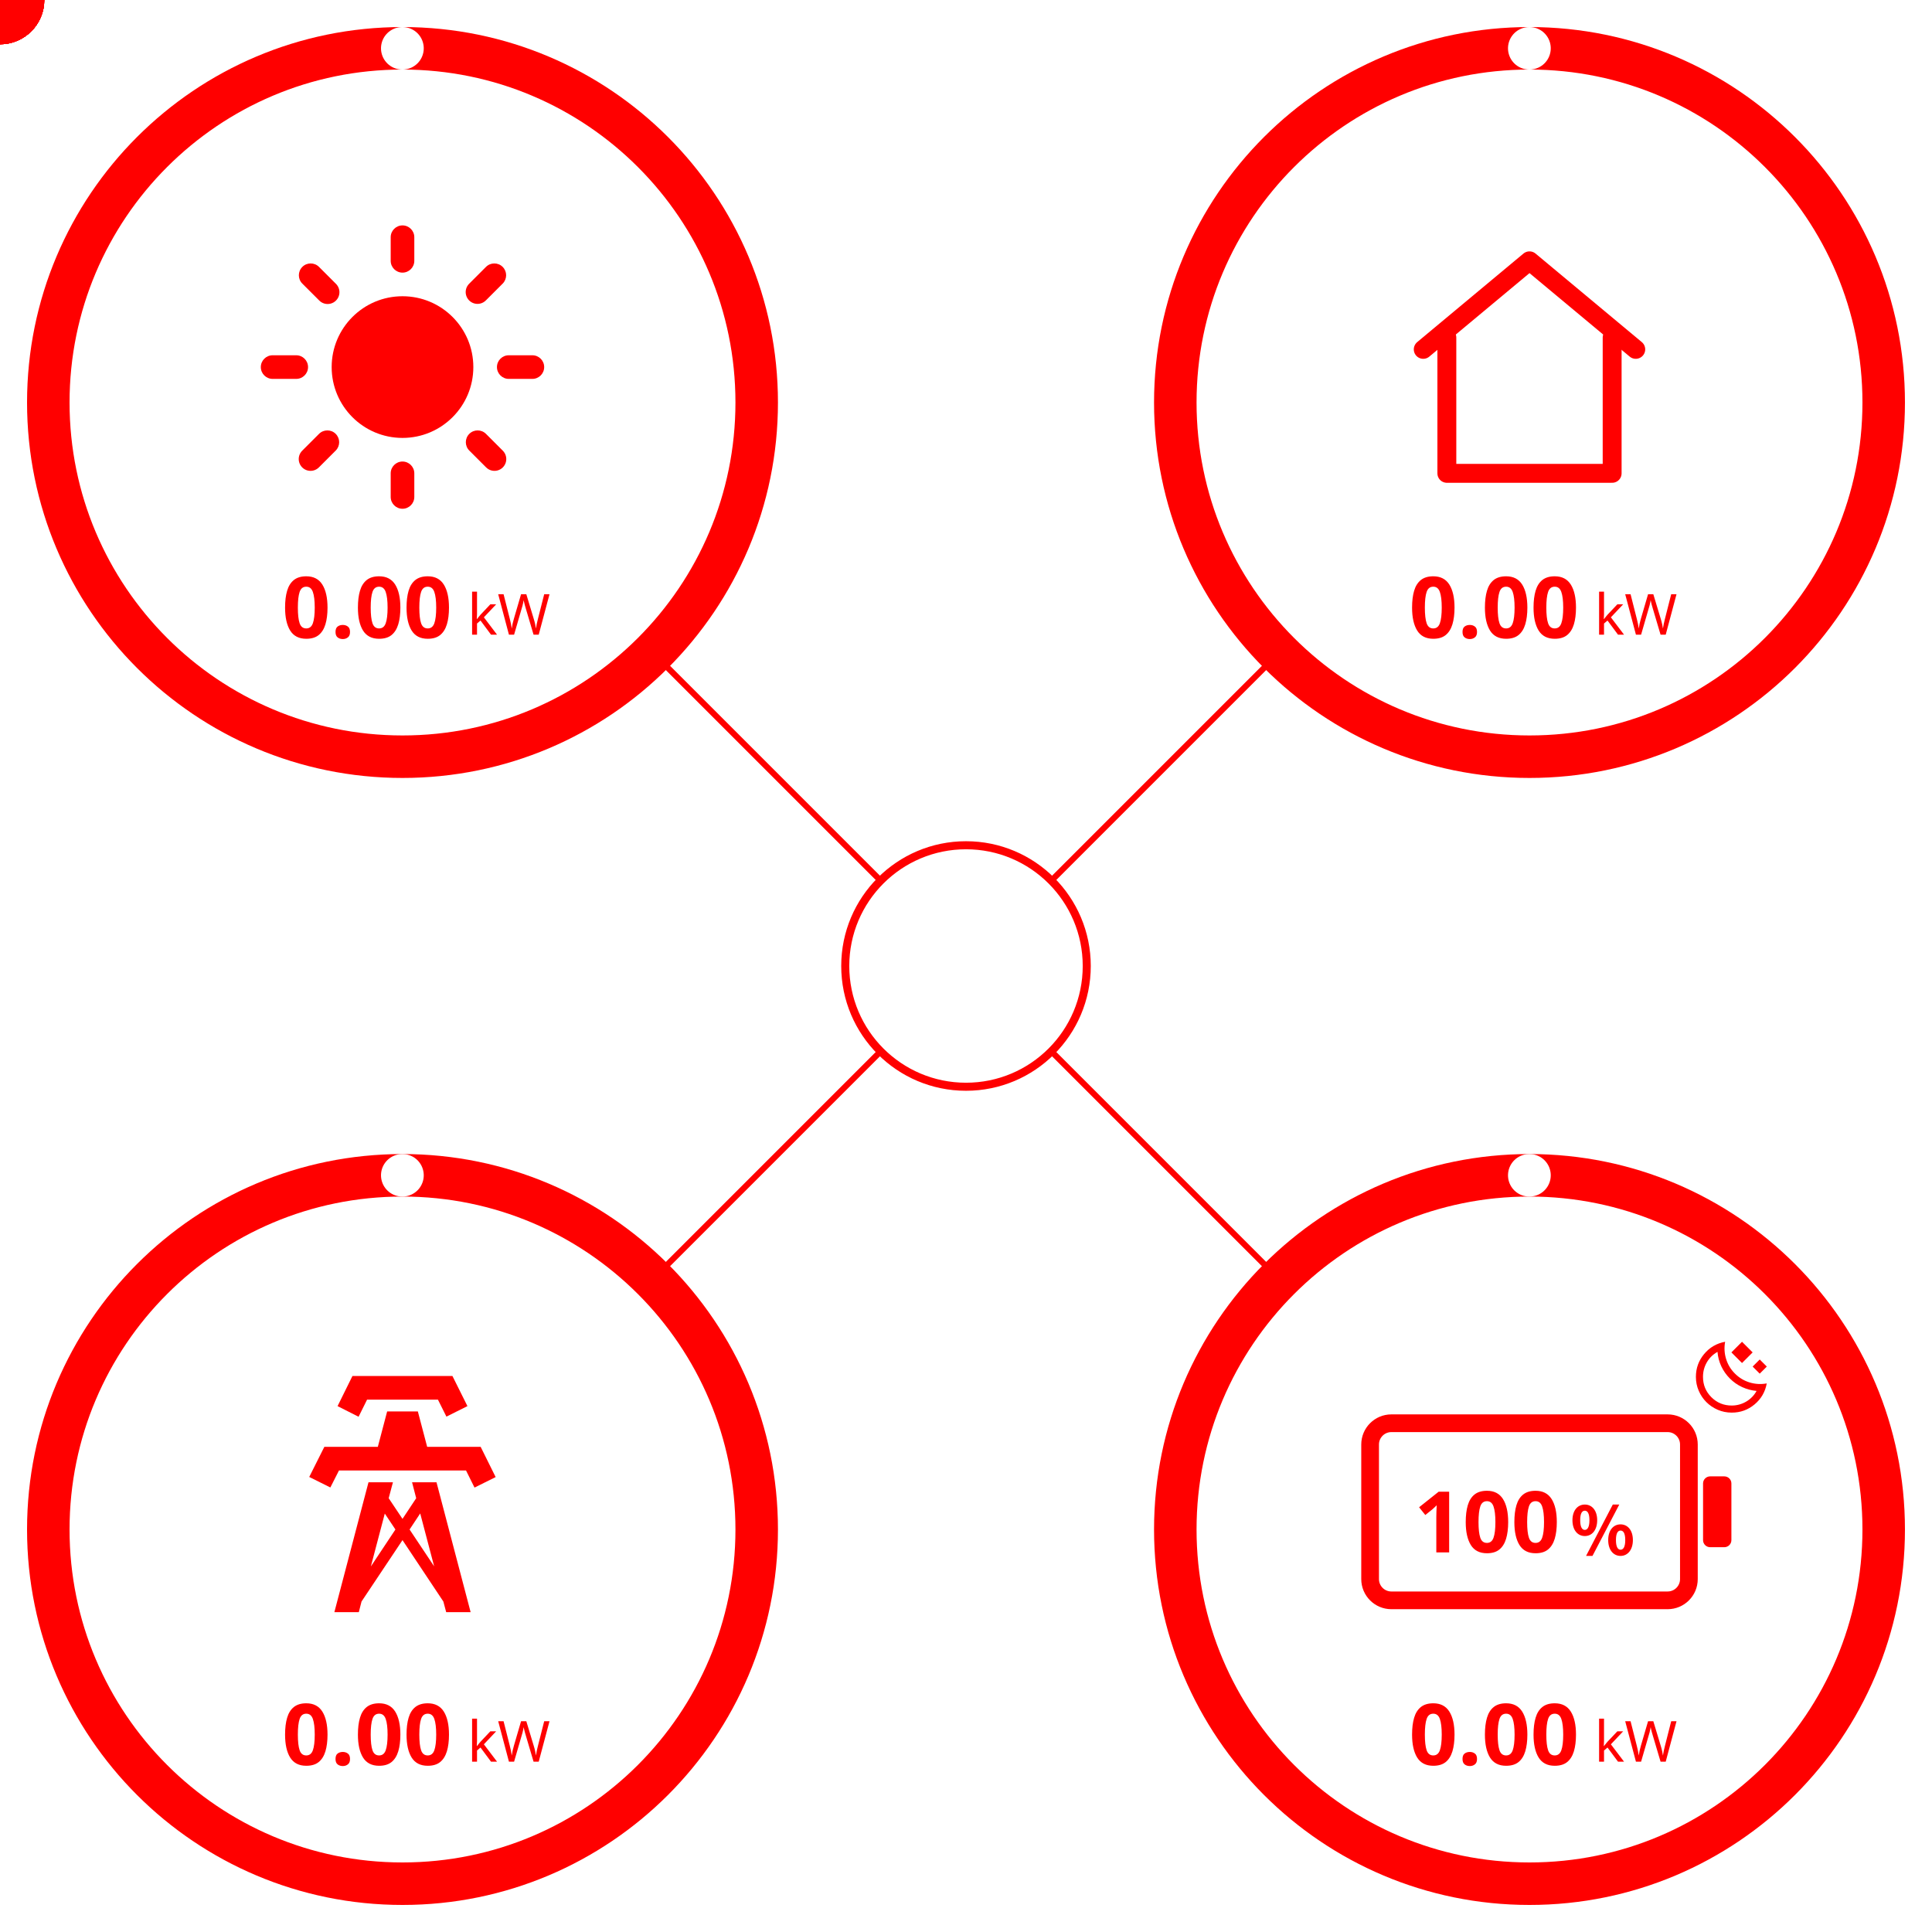
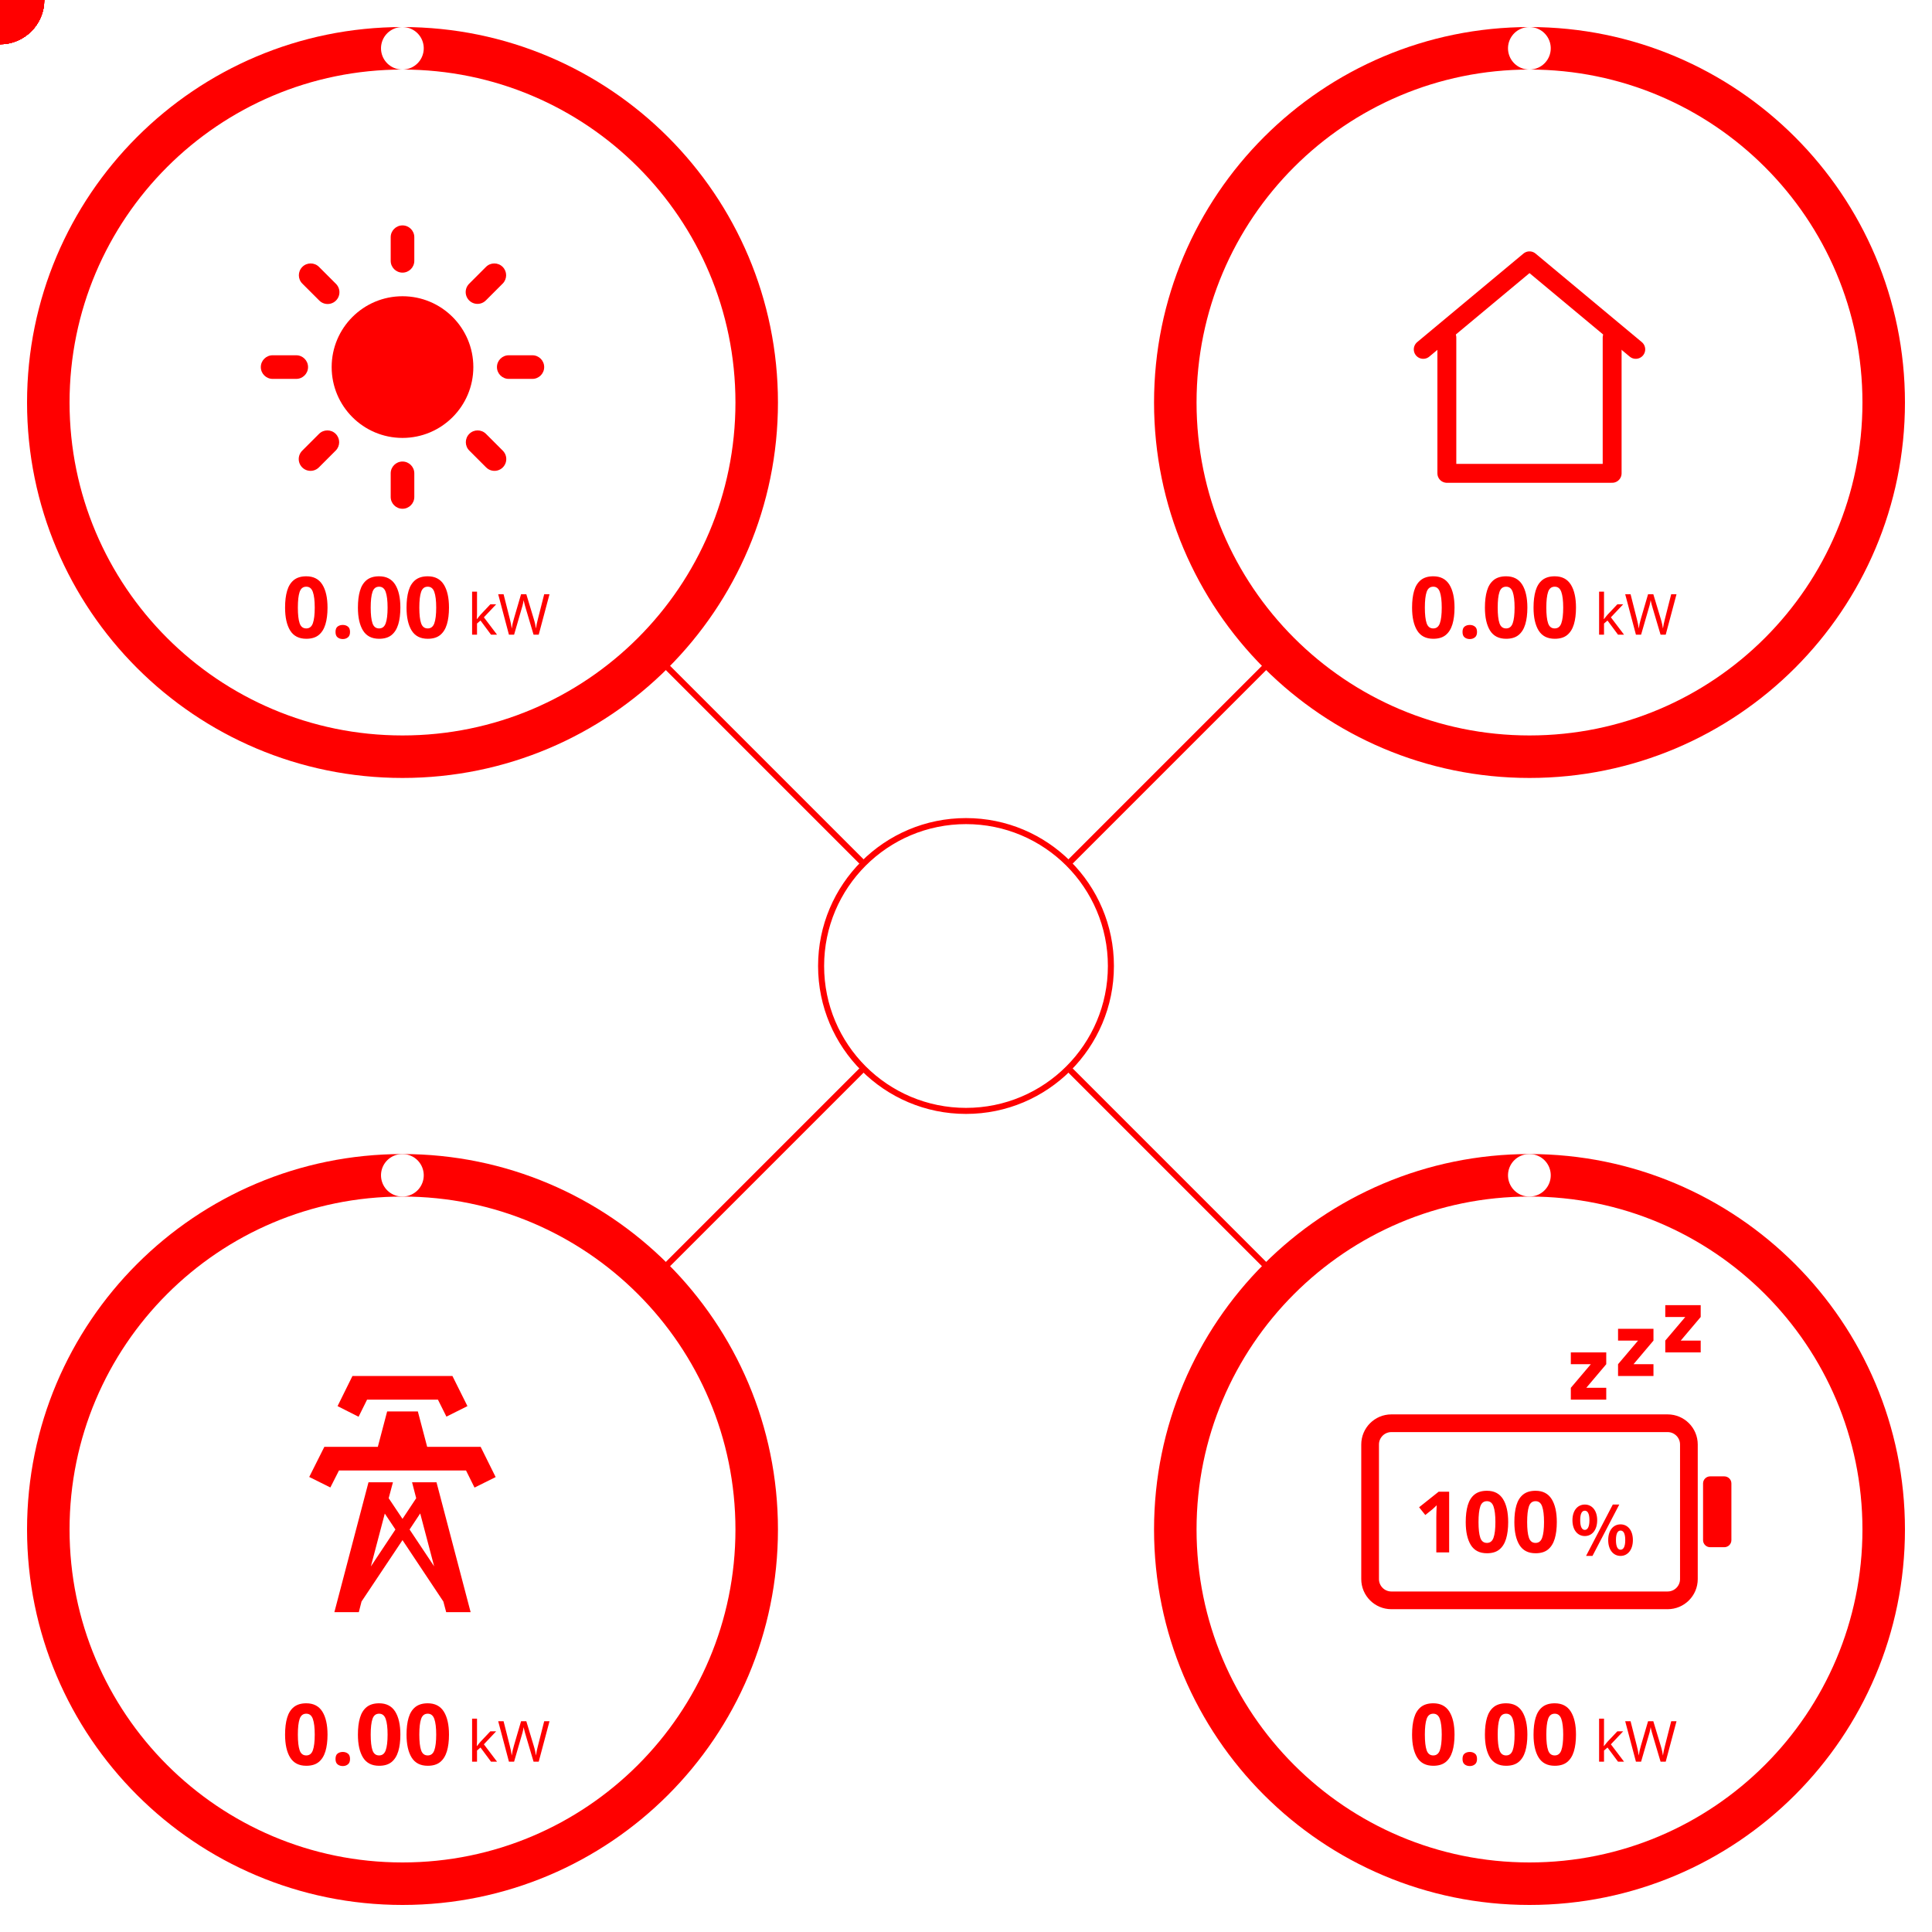
<svg xmlns="http://www.w3.org/2000/svg" width="480" height="480" viewBox="0 0 480 480">
  <style>
    svg {
      font-family: Open Sans;
      --first-highlight: #F5C211;
      --second-highlight: #3584E4;
      --third-highlight: #22c55e;
      --fourth-highlight: #A352CC;
      --outline-color: #deddda;
      --fill-color: #ffffff;
      --label-color: #000000;
-       --center-background: #d73237;
-       --center-outline: #ffffff;
-       --center-icon: #fff;
+       --center-background: #ffffff;
+       --center-outline: #deddda;
+       --center-icon: #ff7800;
      --connection-color: #77767b;
    }
  </style>
  <path d="M160,160L225,225" id="gridPath" stroke="var(--connection-color, red)" stroke-width="1.5" />
  <path d="M320,160L255,225" id="gridPath" stroke="var(--connection-color, red)" stroke-width="1.5" />
  <path d="M320,320L255,255" id="gridPath" stroke="var(--connection-color, red)" stroke-width="1.5" />
  <path d="M160,320L225,255" id="gridPath" stroke="var(--connection-color, red)" stroke-width="1.5" />
  <circle id="node1" r="10" stroke="var(--fill-color, red)" stroke-width="2" fill="var(--first-highlight, red)">
    <animateMotion dur="1.6s" repeatCount="indefinite" path="M160,160L225,225" keyPoints="0;1" keyTimes="0;1" calcMode="linear" />
  </circle>
  <circle id="node2" r="10" stroke="var(--fill-color, red)" stroke-width="2" fill="var(--first-highlight, red)">
    <animateMotion dur="1.6s" repeatCount="indefinite" path="M160,160L225,225" begin="-0.8s" keyPoints="0;1" keyTimes="0;1" calcMode="linear" />
  </circle>
  <circle id="node3" r="10" stroke="var(--fill-color, red)" stroke-width="2" fill="var(--second-highlight, red)">
    <animateMotion dur="1.6s" repeatCount="indefinite" path="M320,160L255,225" keyPoints="1;0" keyTimes="0;1" calcMode="linear" />
  </circle>
  <circle id="node4" r="10" stroke="var(--fill-color, red)" stroke-width="2" fill="var(--second-highlight, red)">
    <animateMotion dur="1.6s" repeatCount="indefinite" path="M320,160L255,225" begin="-0.8s" keyPoints="1;0" keyTimes="0;1" calcMode="linear" />
  </circle>
  <circle id="node5" r="10" stroke="var(--fill-color, red)" stroke-width="2" fill="var(--third-highlight, red)">
    <animateMotion dur="1.6s" repeatCount="indefinite" path="M320,320L255,255" keyPoints="1;0" keyTimes="0;1" calcMode="linear" />
  </circle>
  <circle id="node6" r="10" stroke="var(--fill-color, red)" stroke-width="2" fill="var(--third-highlight, red)">
    <animateMotion dur="1.6s" repeatCount="indefinite" path="M320,320L255,255" begin="-0.8s" keyPoints="1;0" keyTimes="0;1" calcMode="linear" />
  </circle>
  <circle id="node7" r="10" stroke="var(--fill-color, red)" stroke-width="2" fill="var(--fourth-highlight, red)">
    <animateMotion dur="1.6s" repeatCount="indefinite" path="M160,320L225,255" keyPoints="1;0" keyTimes="0;1" calcMode="linear" />
  </circle>
  <circle id="node8" r="10" stroke="var(--fill-color, red)" stroke-width="2" fill="var(--fourth-highlight, red)">
    <animateMotion dur="1.6s" repeatCount="indefinite" path="M160,320L225,255" begin="-0.8s" keyPoints="1;0" keyTimes="0;1" calcMode="linear" />
  </circle>
  <g id="top_left" transform="translate(100, 100) scale(0.88) translate(-120, -120)">
    <circle cx="120" cy="120" r="100" fill="var(--fill-color, white)" stroke="var(--outline-color, red)" stroke-width="12" />
    <circle id="topLeftProgress" cx="120" cy="120" r="100" fill="none" stroke="var(--first-highlight, white)" stroke-width="12" stroke-linecap="round" stroke-dasharray="628.32" stroke-dashoffset="628.32" transform="rotate(-90 120 120)" />
    <svg id="topLeftIcon" viewBox="0 0 24 24" stroke="none" fill="var(--first-highlight, red)" x="80" y="70" width="80" height="80">
      <circle cx="12" cy="12" r="6" />
      <path d="M12 0a1 1 0 0 1 1 1v2a1 1 0 1 1-2 0V1a1 1 0 0 1 1-1ZM0 12a1 1 0 0 1 1-1h2a1 1 0 1 1 0 2H1a1 1 0 0 1-1-1ZM21 11a1 1 0 1 0 0 2h2a1 1 0 1 0 0-2h-2ZM13 21a1 1 0 1 0-2 0v2a1 1 0 1 0 2 0v-2ZM6.343 17.657a1 1 0 0 1 0 1.414L4.93 20.485a1 1 0 1 1-1.414-1.414l1.414-1.414a1 1 0 0 1 1.414 0ZM20.485 3.515a1 1 0 0 1 0 1.414l-1.414 1.414a1 1 0 1 1-1.414-1.414l1.414-1.414a1 1 0 0 1 1.414 0ZM3.515 3.515a1 1 0 0 1 1.414 0l1.414 1.414A1 1 0 1 1 4.93 6.343L3.515 4.93a1 1 0 0 1 0-1.414ZM17.657 17.657a1 1 0 0 1 1.414 0l1.414 1.414a1 1 0 1 1-1.414 1.414l-1.414-1.414a1 1 0 0 1 0-1.414Z" />
    </svg>
    <svg id="topLeftSleepIndicator" display="none" viewBox="0 0 24 24" x="80" y="70" width="80" height="80" fill="var(--first-highlight, red)">
      <path d="M17.75,4.09L15.22,6.03L16.13,9.09L13.5,7.28L10.87,9.09L11.78,6.03L9.25,4.09L12.44,4L13.5,1L14.56,4L17.75,4.09M21.25,11L19.61,12.25L20.2,14.23L18.5,13.06L16.8,14.23L17.39,12.25L15.75,11L17.81,10.95L18.5,9L19.19,10.95L21.25,11M18.97,15.95C19.8,15.87 20.69,17.05 20.16,17.8C19.84,18.25 19.5,18.67 19.08,19.07C15.17,23 8.84,23 4.94,19.07C1.03,15.17 1.03,8.83 4.94,4.93C5.34,4.53 5.76,4.17 6.21,3.85C6.96,3.32 8.14,4.21 8.06,5.04C7.79,7.9 8.75,10.87 10.95,13.06C13.14,15.26 16.1,16.22 18.97,15.95M17.33,17.97C14.5,17.81 11.7,16.64 9.53,14.5C7.36,12.31 6.2,9.5 6.04,6.68C3.23,9.82 3.34,14.64 6.35,17.66C9.37,20.67 14.19,20.78 17.33,17.97Z" />
    </svg>
    <g id="topLeftPrimaryLabel" transform="translate(120,178)" font-family="sans-serif" fill="var(--label-color, red)" dominant-baseline="middle">
      <text id="topLeftLabelValue" x="-10" y="0" font-size="24" font-weight="bold" text-anchor="middle">0.00</text>
      <text id="topLeftLabelUnit" x="30" y="2" font-size="16" text-anchor="middle">kW</text>
    </g>
  </g>
  <g id="top_right" transform="translate(380, 100) scale(0.88) translate(-120, -120)">
    <circle cx="120" cy="120" r="100" fill="var(--fill-color, white)" stroke="var(--outline-color, red)" stroke-width="12" />
    <circle id="topRightProgress" cx="120" cy="120" r="100" fill="none" stroke="var(--second-highlight, white)" stroke-width="12" stroke-linecap="round" stroke-dasharray="628.32" stroke-dashoffset="628.32" transform="rotate(-90 120 120)" />
    <svg id="topRightIcon" viewBox="0 0 24 24" fill="none" x="80" y="70" width="80" height="80" stroke="var(--second-highlight, red)" stroke-width="1.6" stroke-linecap="round" stroke-linejoin="round">
      <path d="M3 10.5L12 3L21 10.5" />
      <path d="M5 9.5V21H19V9.5" />
    </svg>
    <g id="topRightPrimaryLabel" transform="translate(120,178)" font-family="sans-serif" fill="var(--label-color, red)" dominant-baseline="middle">
      <text id="topRightLabelValue" x="-10" y="0" font-size="24" font-weight="bold" text-anchor="middle">0.00</text>
      <text id="topRightLabelUnit" x="30" y="2" font-size="16" text-anchor="middle">kW</text>
    </g>
  </g>
  <g id="bottom_right" transform="translate(380, 380) scale(0.88) translate(-120, -120)">
    <circle cx="120" cy="120" r="100" fill="var(--fill-color, white)" stroke="var(--outline-color, red)" stroke-width="12" />
    <circle id="bottomRightProgress" cx="120" cy="120" r="100" fill="none" stroke="var(--third-highlight, white)" stroke-width="12" stroke-linecap="round" stroke-dasharray="628.32" stroke-dashoffset="628.32" transform="rotate(-90 120 120)" />
    <g id="bottomRightPrimaryLabel" transform="translate(120,178)" font-family="sans-serif" fill="var(--label-color, red)" dominant-baseline="middle">
      <text id="bottomRightLabelValue" x="-10" y="0" font-size="24" font-weight="bold" text-anchor="middle">0.00</text>
      <text id="bottomRightLabelUnit" x="30" y="2" font-size="16" text-anchor="middle">kW</text>
    </g>
    <g id="bottomRightIcon">
      <rect id="battery" x="75" y="90" width="90" height="50" rx="6" fill="none" stroke="var(--third-highlight, red)" stroke-width="5" />
      <rect id="batteryTerminal" x="169" y="105" width="8" height="20" rx="2" fill="var(--third-highlight, red)" />
      <text id="bottomRightSecondaryLabel" x="120" y="118" text-anchor="middle" dominant-baseline="middle" font-size="24" font-family="sans-serif" font-weight="bold" fill="var(--third-highlight, red)">100﹪</text>
    </g>
-     <svg id="bottomRightSleepIndicator" viewBox="0 0 24 24" x="165" y="65" width="24" height="24" fill="var(--third-highlight, red)">
-       <path d="M15,8L12,5l3-3l3,3L15,8Zm5,3L18,9l2-2l2,2l-2,2ZM12.08,22q-2.1,0-3.94-0.8t-3.2-2.16q-1.36-1.36-2.16-3.2T1.98,11.9q0-3.65 2.32-6.44T10.23,2Q9.78,4.47 10.5,6.84T13,10.98q1.78,1.78 4.14,2.5t4.84,0.28q-0.65,3.6-3.45,5.93T12.08,22Zm0-2q2.2,0 4.08-1.1t2.95-3.02q-2.15-0.2-4.08-1.09t-3.45-2.41T9.15,8.92T8.08,4.85Q6.15,5.93 5.06,7.81Q3.98,9.7 3.98,11.9q0,3.38 2.36,5.74T12.08,20Zm-0.5-7.63Z" />
+     <svg id="bottomRightSleepIndicator" viewBox="0 0 24 24" x="130" y="50" width="40" height="40" fill="var(--third-highlight, red)">
+       <path d="M23,12H17V10L20.39,6H17V4H23V6L19.62,10H23V12M15,16H9V14L12.39,10H9V8H15V10L11.62,14H15V16M7,20H1V18L4.39,14H1V12H7V14L3.62,18H7V20Z" />
    </svg>
  </g>
  <g id="bottom_left" transform="translate(100, 380) scale(0.88) translate(-120, -120)">
    <circle cx="120" cy="120" r="100" fill="var(--fill-color, white)" stroke="var(--outline-color, red)" stroke-width="12" />
    <svg id="bottomLeftIcon" viewBox="0 0 24 24" stroke="none" fill="var(--fourth-highlight, red)" x="80" y="70" width="80" height="80">
      <path d="M8.28,5.45L6.5,4.55L7.76,2H16.23L17.5,4.55L15.72,5.44L15,4H9L8.28,5.45M18.62,8H14.09L13.3,5H10.7L9.91,8H5.38L4.1,10.55L5.89,11.44L6.62,10H17.38L18.1,11.45L19.89,10.56L18.62,8M17.77,22H15.7L15.46,21.1L12,15.9L8.53,21.1L8.3,22H6.23L9.12,11H11.19L10.83,12.35L12,14.1L13.16,12.35L12.81,11H14.88L17.77,22M11.4,15L10.5,13.65L9.32,18.13L11.4,15M14.68,18.12L13.5,13.64L12.6,15L14.68,18.12Z" />
    </svg>
    <circle id="bottomLeftProgress" cx="120" cy="120" r="100" fill="none" stroke="var(--fourth-highlight, white)" stroke-width="12" stroke-linecap="round" stroke-dasharray="628.32" stroke-dashoffset="628.32" transform="rotate(-90 120 120)" />
    <g id="bottomLeftPrimaryLabel" transform="translate(120,178)" font-family="sans-serif" fill="var(--label-color, red)" dominant-baseline="middle">
      <text id="bottomLeftLabelValue" x="-10" y="0" font-size="24" font-weight="bold" text-anchor="middle">0.00</text>
      <text id="bottomLeftLabelUnit" x="30" y="2" font-size="16" text-anchor="middle">kW</text>
    </g>
  </g>
-   <g id="center" transform="translate(240, 240) scale(0.2) translate(-120, -120)">
-     <circle cx="120" cy="120" r="150" fill="var(--center-background, white)" stroke="var(--center-outline, red)" stroke-width="10" />
-     <svg id="center" viewBox="0 0 512 512" width="240" height="240">
-       <path d="M512,256c0,141.38-114.62,256-256,256S0,397.38,0,256,114.62,0,256,0s256,114.62,256,256Z" fill="var(--center-background, white)" />
+   <g id="center" transform="translate(240, 240) scale(.3) translate(-120, -120)">
+     <circle cx="120" cy="120" r="120" fill="var(--center-background, white)" stroke="var(--center-outline, red)" stroke-width="5" />
+     <svg viewBox="0 0 24 24" height="240px" width="240px" transform="translate(120, 120) scale(0.750) translate(-120, -120)" fill="var(--center-icon, white)">
+       <path d="M11 15H6L13 1V9H18L11 23V15Z" />
    </svg>
  </g>
</svg>
